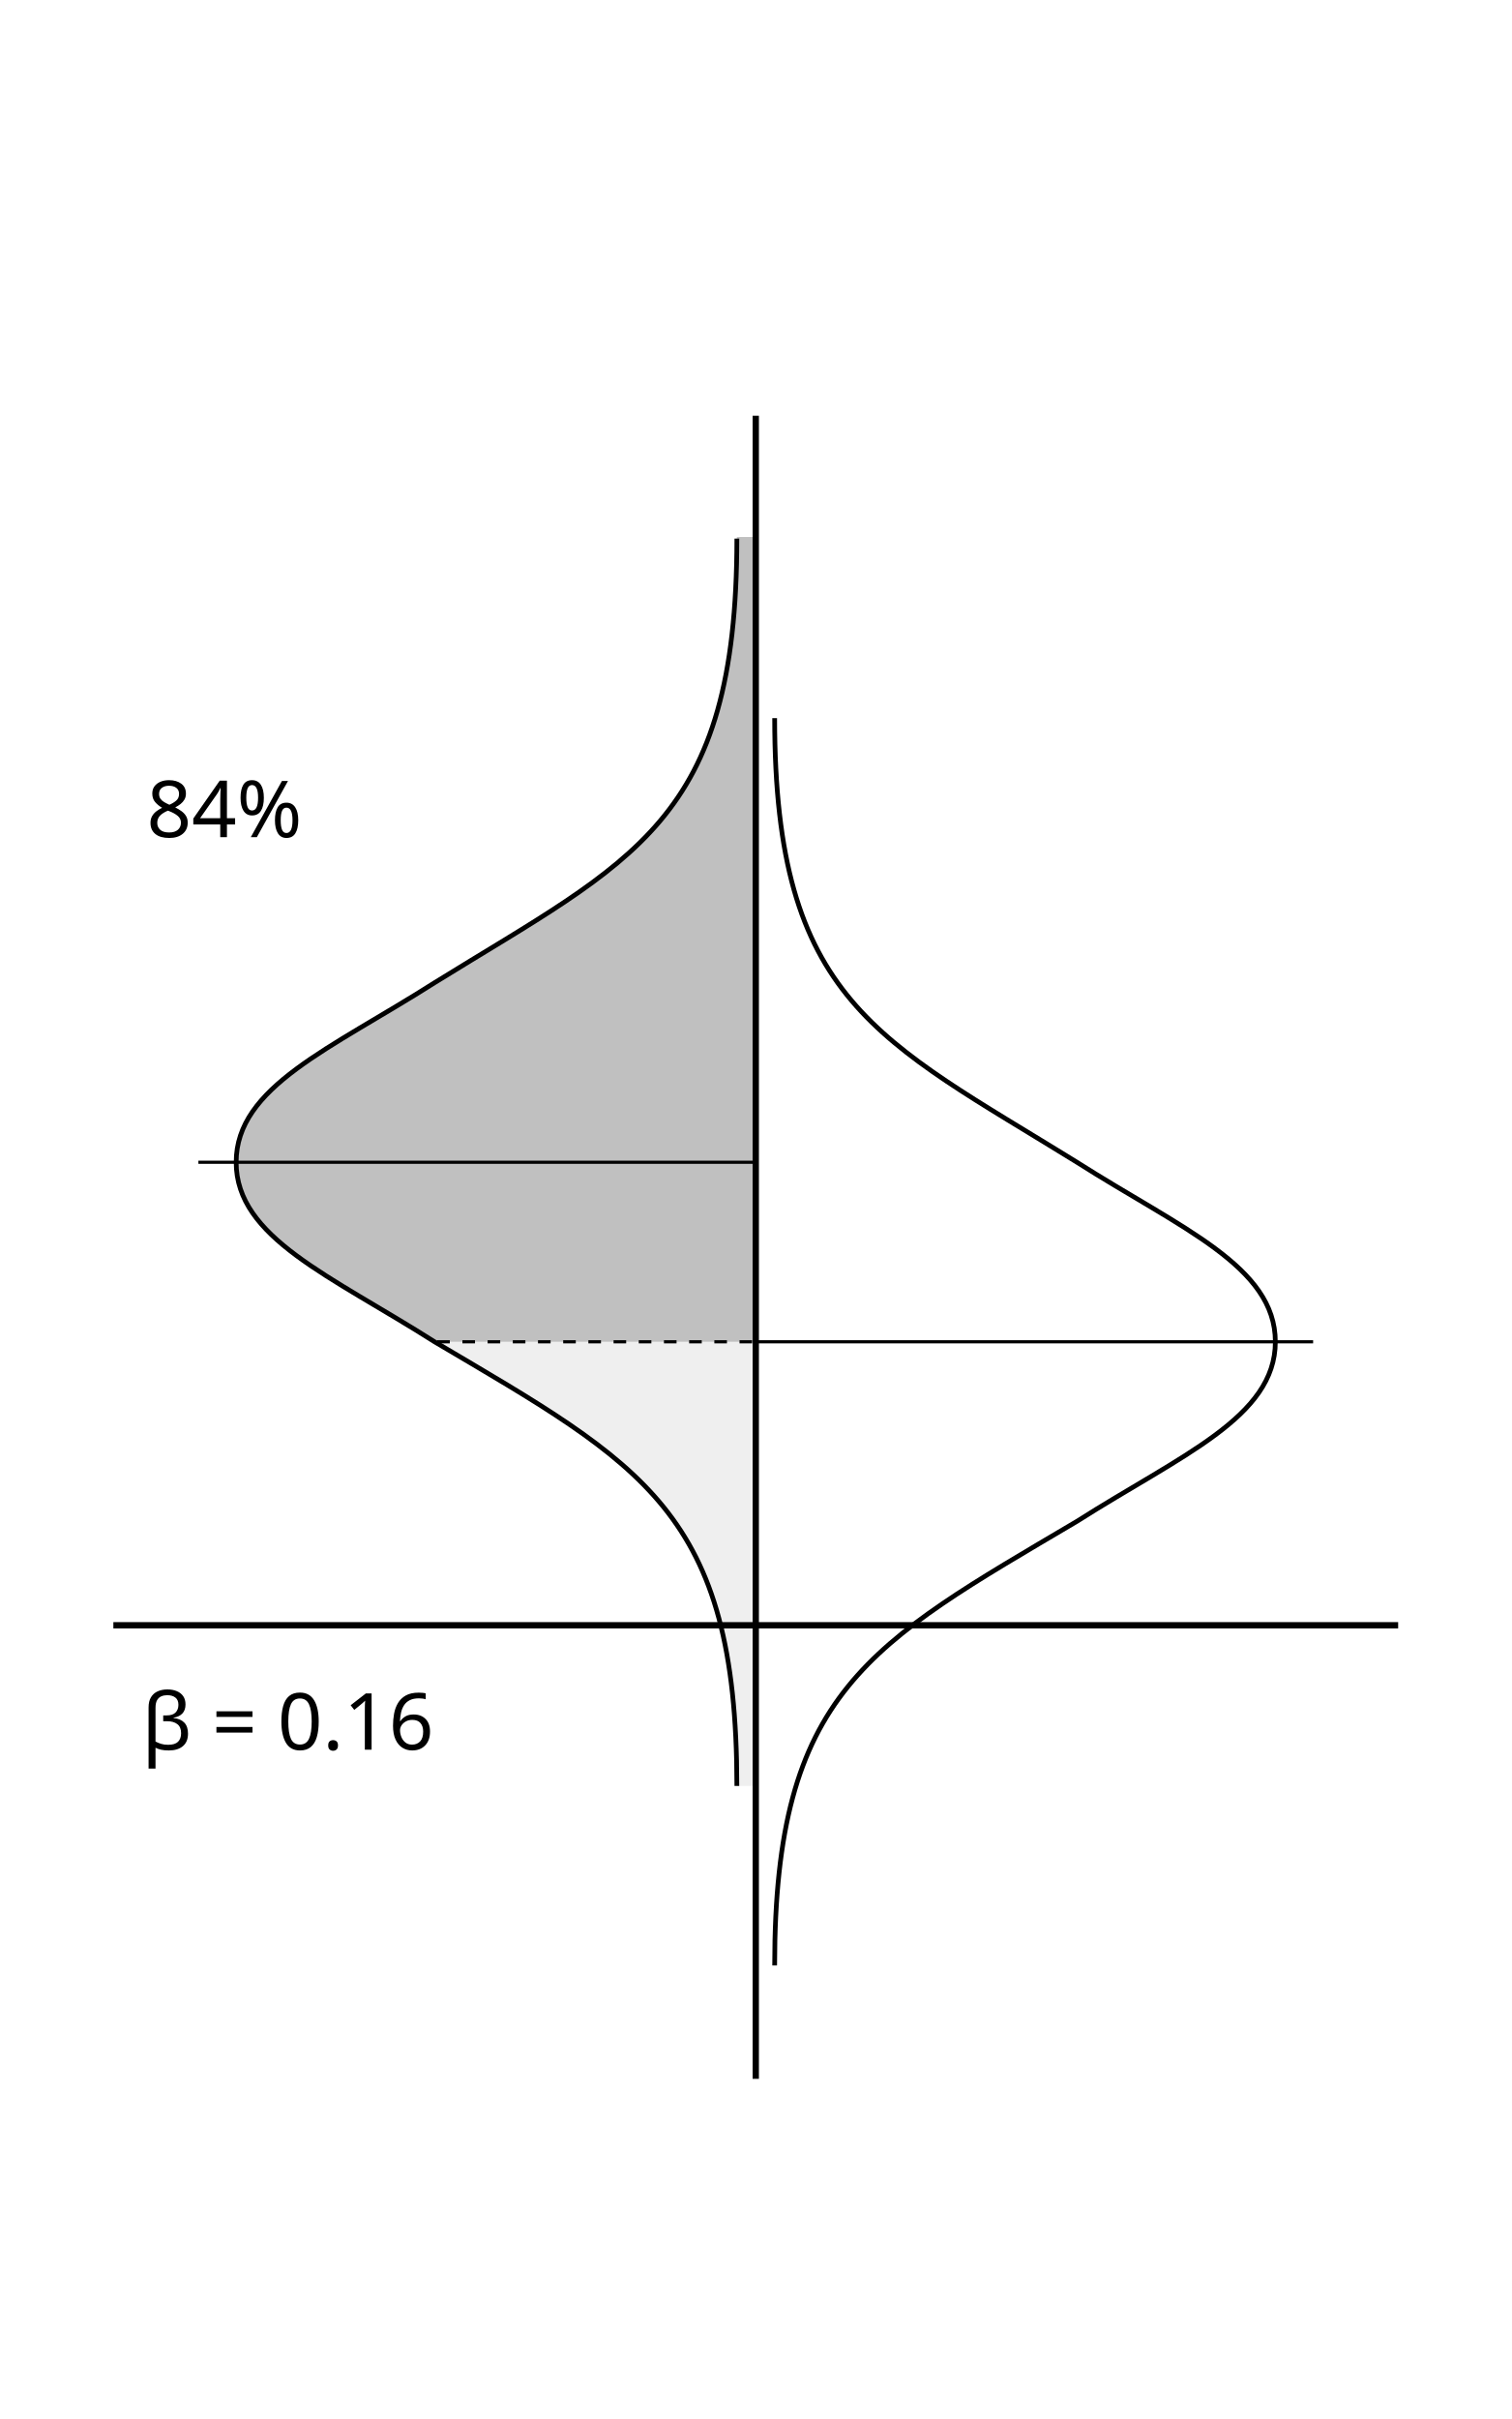
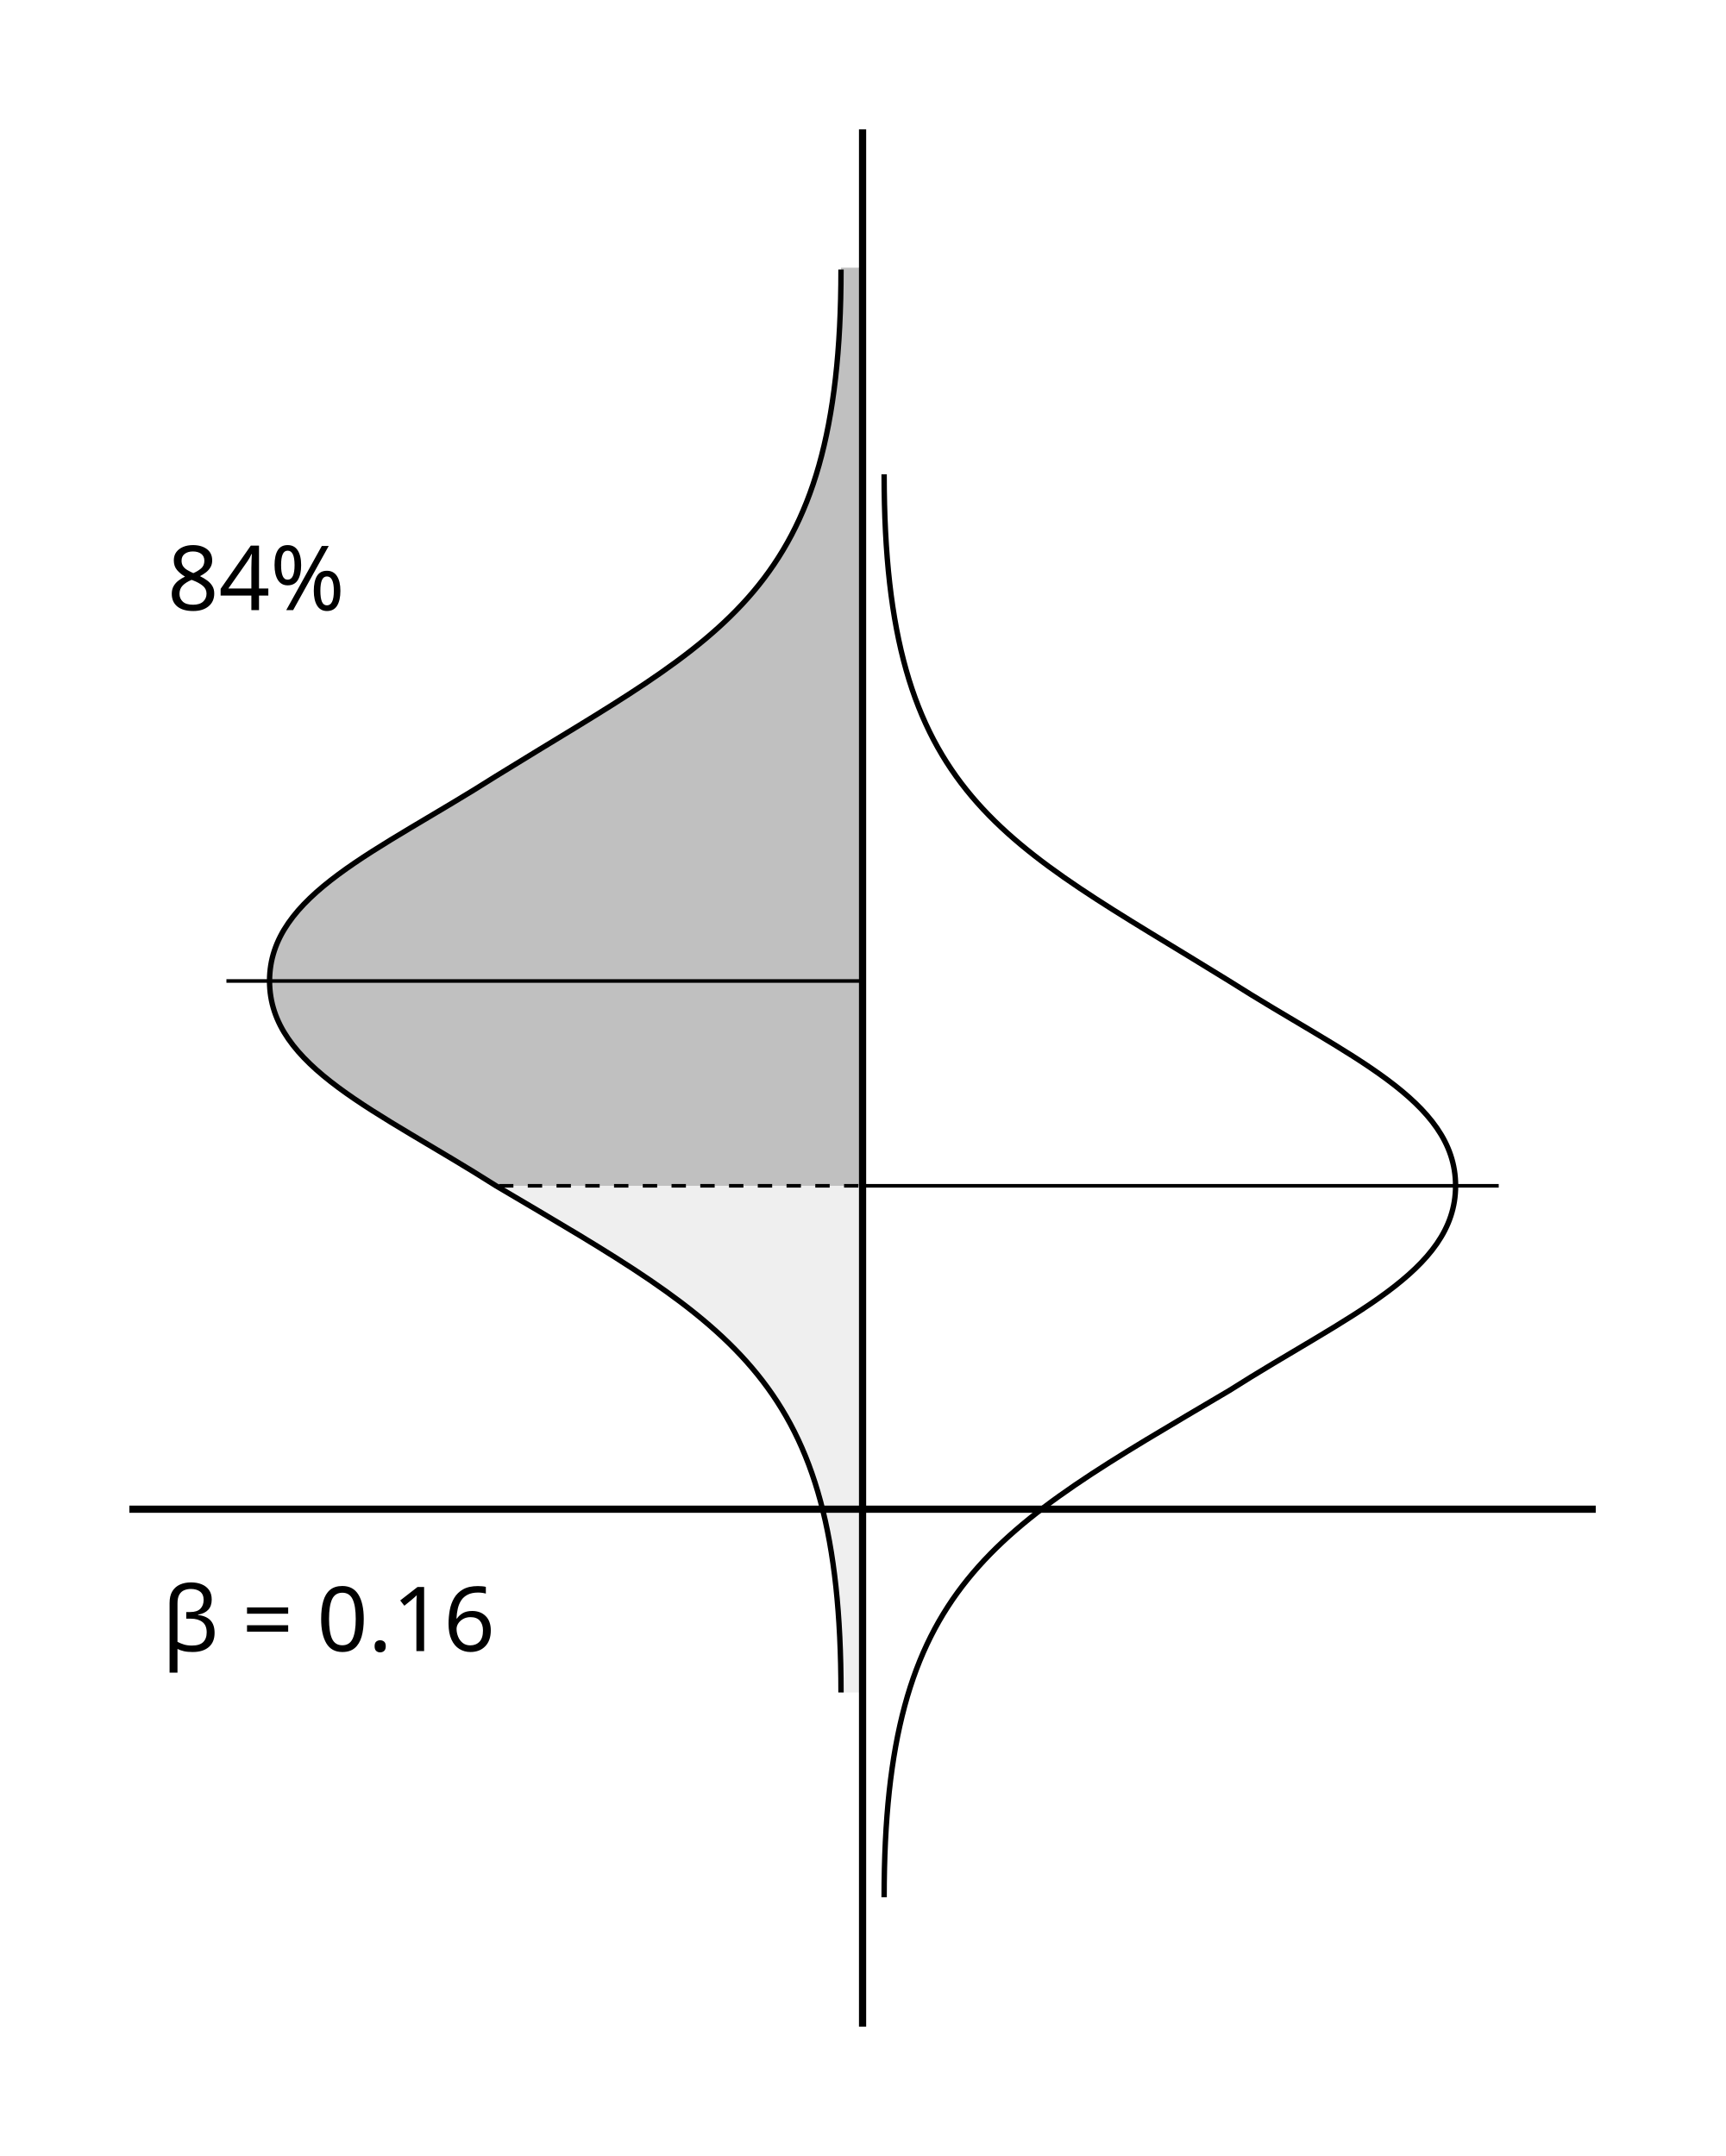
- <svg xmlns="http://www.w3.org/2000/svg" width="960" height="1536" viewBox="0 0 960 1536" id="svg2" version="1.1">
+ <svg xmlns="http://www.w3.org/2000/svg" width="960" height="1200" viewBox="0 0 960 1200" id="svg2" version="1.1">
  <defs id="defs74" />
-   <g id="layer2" style="display:inline">
+   <g id="layer2" style="display:inline" transform="translate(0,-192)">
    <path style="fill:#efefef;fill-opacity:1;fill-rule:evenodd;stroke:none;stroke-width:1px;stroke-linecap:butt;stroke-linejoin:miter;stroke-opacity:1" d="m 276.012,852 203.988,0 0,282 -12,0 C 468,972 409.074,942.473 370.614,910.726 343.209,890.969 315.731,875.508 276.012,852 Z" id="path3443" />
    <path style="fill:#c0c0c0;fill-opacity:1;fill-rule:evenodd;stroke:none;stroke-width:1px;stroke-linecap:butt;stroke-linejoin:miter;stroke-opacity:1" d="m 468,341 12,0 0,511 -203.988,0 C 224.879,817.429 149.647,790.587 150.012,738 149.649,684.928 232.461,654.837 302.881,607.033 396.531,547.525 468,523.203 468,341 Z" id="path4258" />
  </g>
-   <g id="layer1" style="display:inline;opacity:1">
+   <g id="layer1" style="display:inline;opacity:1" transform="translate(0,-192)">
    <path id="c" d="m 888,1032 -816,0" style="fill:none;fill-rule:evenodd;stroke:#000000;stroke-width:4" />
    <path id="use20" d="M 480,1320 480,264" style="fill:none;fill-rule:evenodd;stroke:#000000;stroke-width:4" />
    <path style="fill:none;fill-rule:evenodd;stroke:#000000;stroke-width:2" id="b" d="m 834,852 -354,0" />
    <path style="fill:none;stroke:#000000;stroke-width:2;stroke-dasharray:8, 8" d="M 277.693,852 480,852" id="path30" />
    <path style="fill:none;stroke:#000000;stroke-width:2" d="m 126,738 354,0" id="path32" />
    <path d="M 468,1134 C 468,960 408,930 276,852 210,810 150,786 150,738 150,690 210,666 276,624 402,546 468,522 468,342" id="use39" style="fill:none;fill-rule:evenodd;stroke:#000000;stroke-width:3" />
    <path id="h" d="M 492,1248 C 492,1074 552,1044 684,966 750,924 810,900 810,852 810,804 750,780 684,738 558,660 492,636 492,456" style="fill:none;fill-rule:evenodd;stroke:#000000;stroke-width:3" />
    <text id="text52" style="font-style:normal;font-variant:normal;font-weight:normal;font-stretch:normal;font-size:50px;line-height:125%;font-family:sans-serif;-inkscape-font-specification:'sans-serif, Normal';text-align:start;letter-spacing:0;word-spacing:0;writing-mode:lr-tb;text-anchor:start" x="90.113" y="1110.99">
      <tspan id="tspan54" y="1110.99" x="90.113" style="font-style:normal;font-variant:normal;font-weight:normal;font-stretch:normal;font-size:50px;line-height:125%;font-family:sans-serif;-inkscape-font-specification:'sans-serif, Normal';text-align:start;writing-mode:lr-tb;text-anchor:start">β = 0.16</tspan>
    </text>
    <text id="text64" y="531.59" x="93.13" style="font-style:normal;font-variant:normal;font-weight:normal;font-stretch:normal;font-size:50px;line-height:125%;font-family:sans-serif;-inkscape-font-specification:'sans-serif, Normal';text-align:start;letter-spacing:0;word-spacing:0;writing-mode:lr-tb;text-anchor:start">
      <tspan id="tspan66" y="531.59" x="93.13" style="font-style:normal;font-variant:normal;font-weight:normal;font-stretch:normal;font-size:50px;line-height:125%;font-family:sans-serif;-inkscape-font-specification:'sans-serif, Normal';text-align:start;writing-mode:lr-tb;text-anchor:start">84%</tspan>
    </text>
  </g>
</svg>
